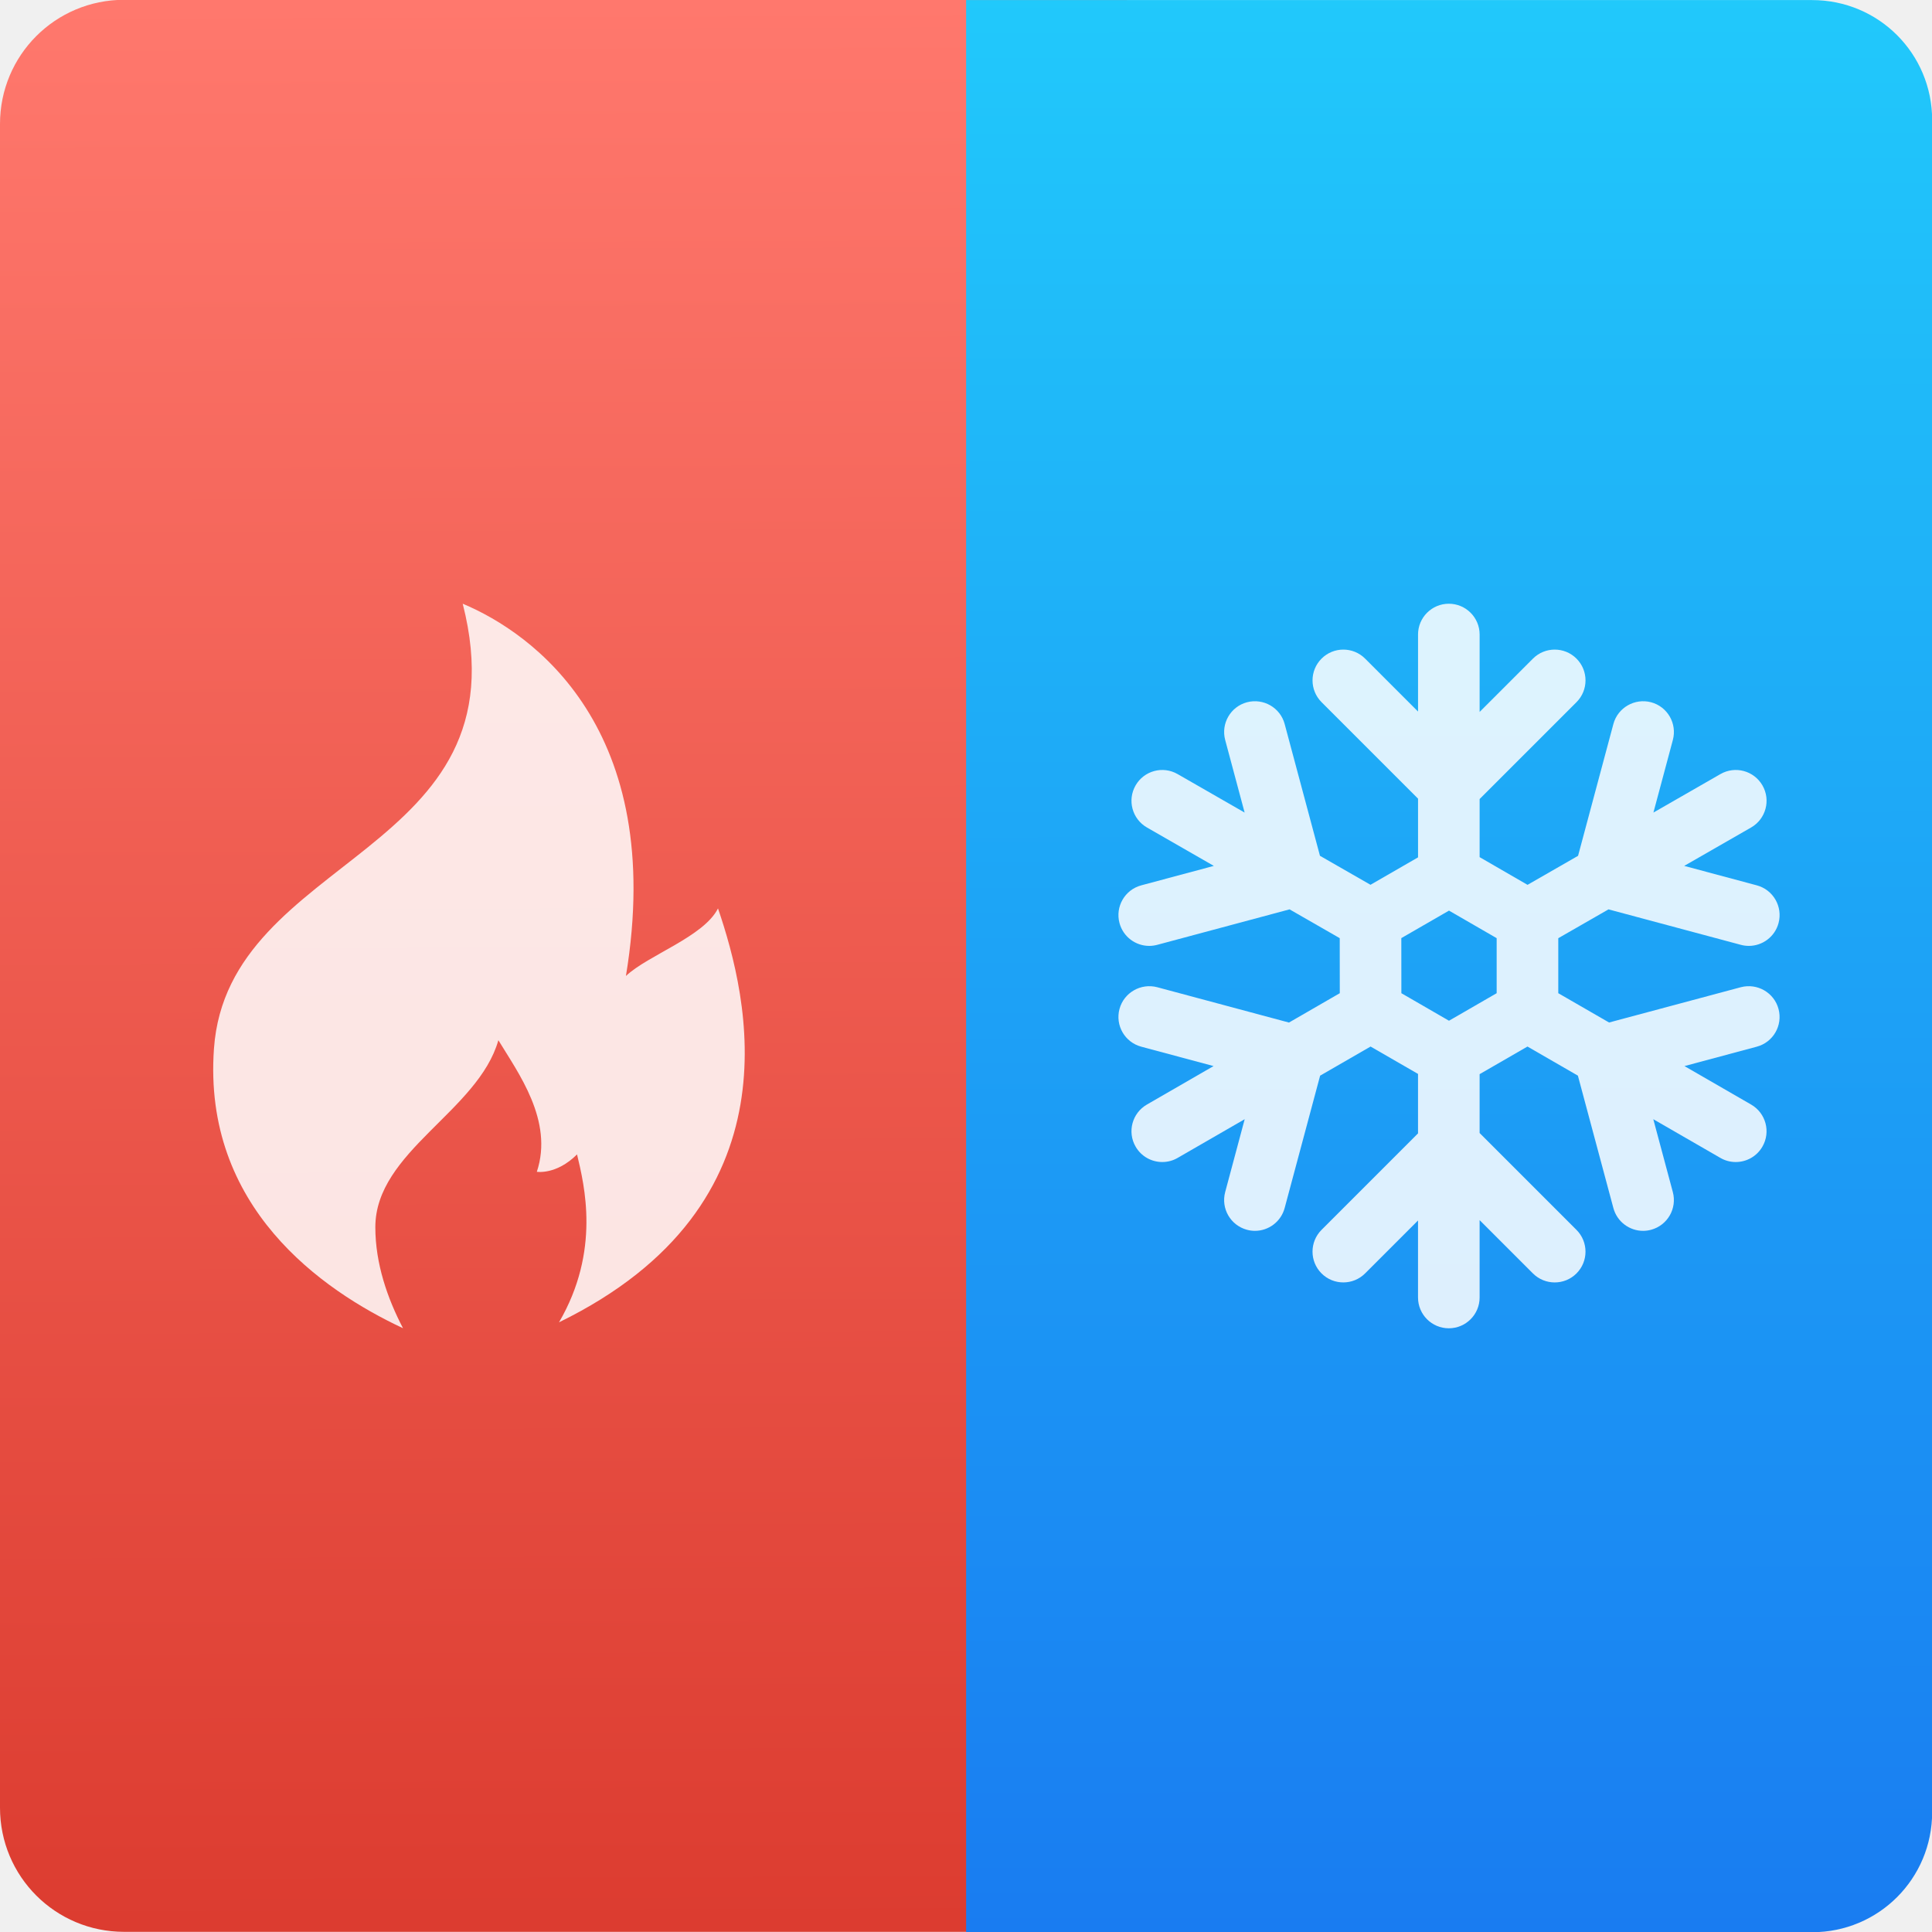
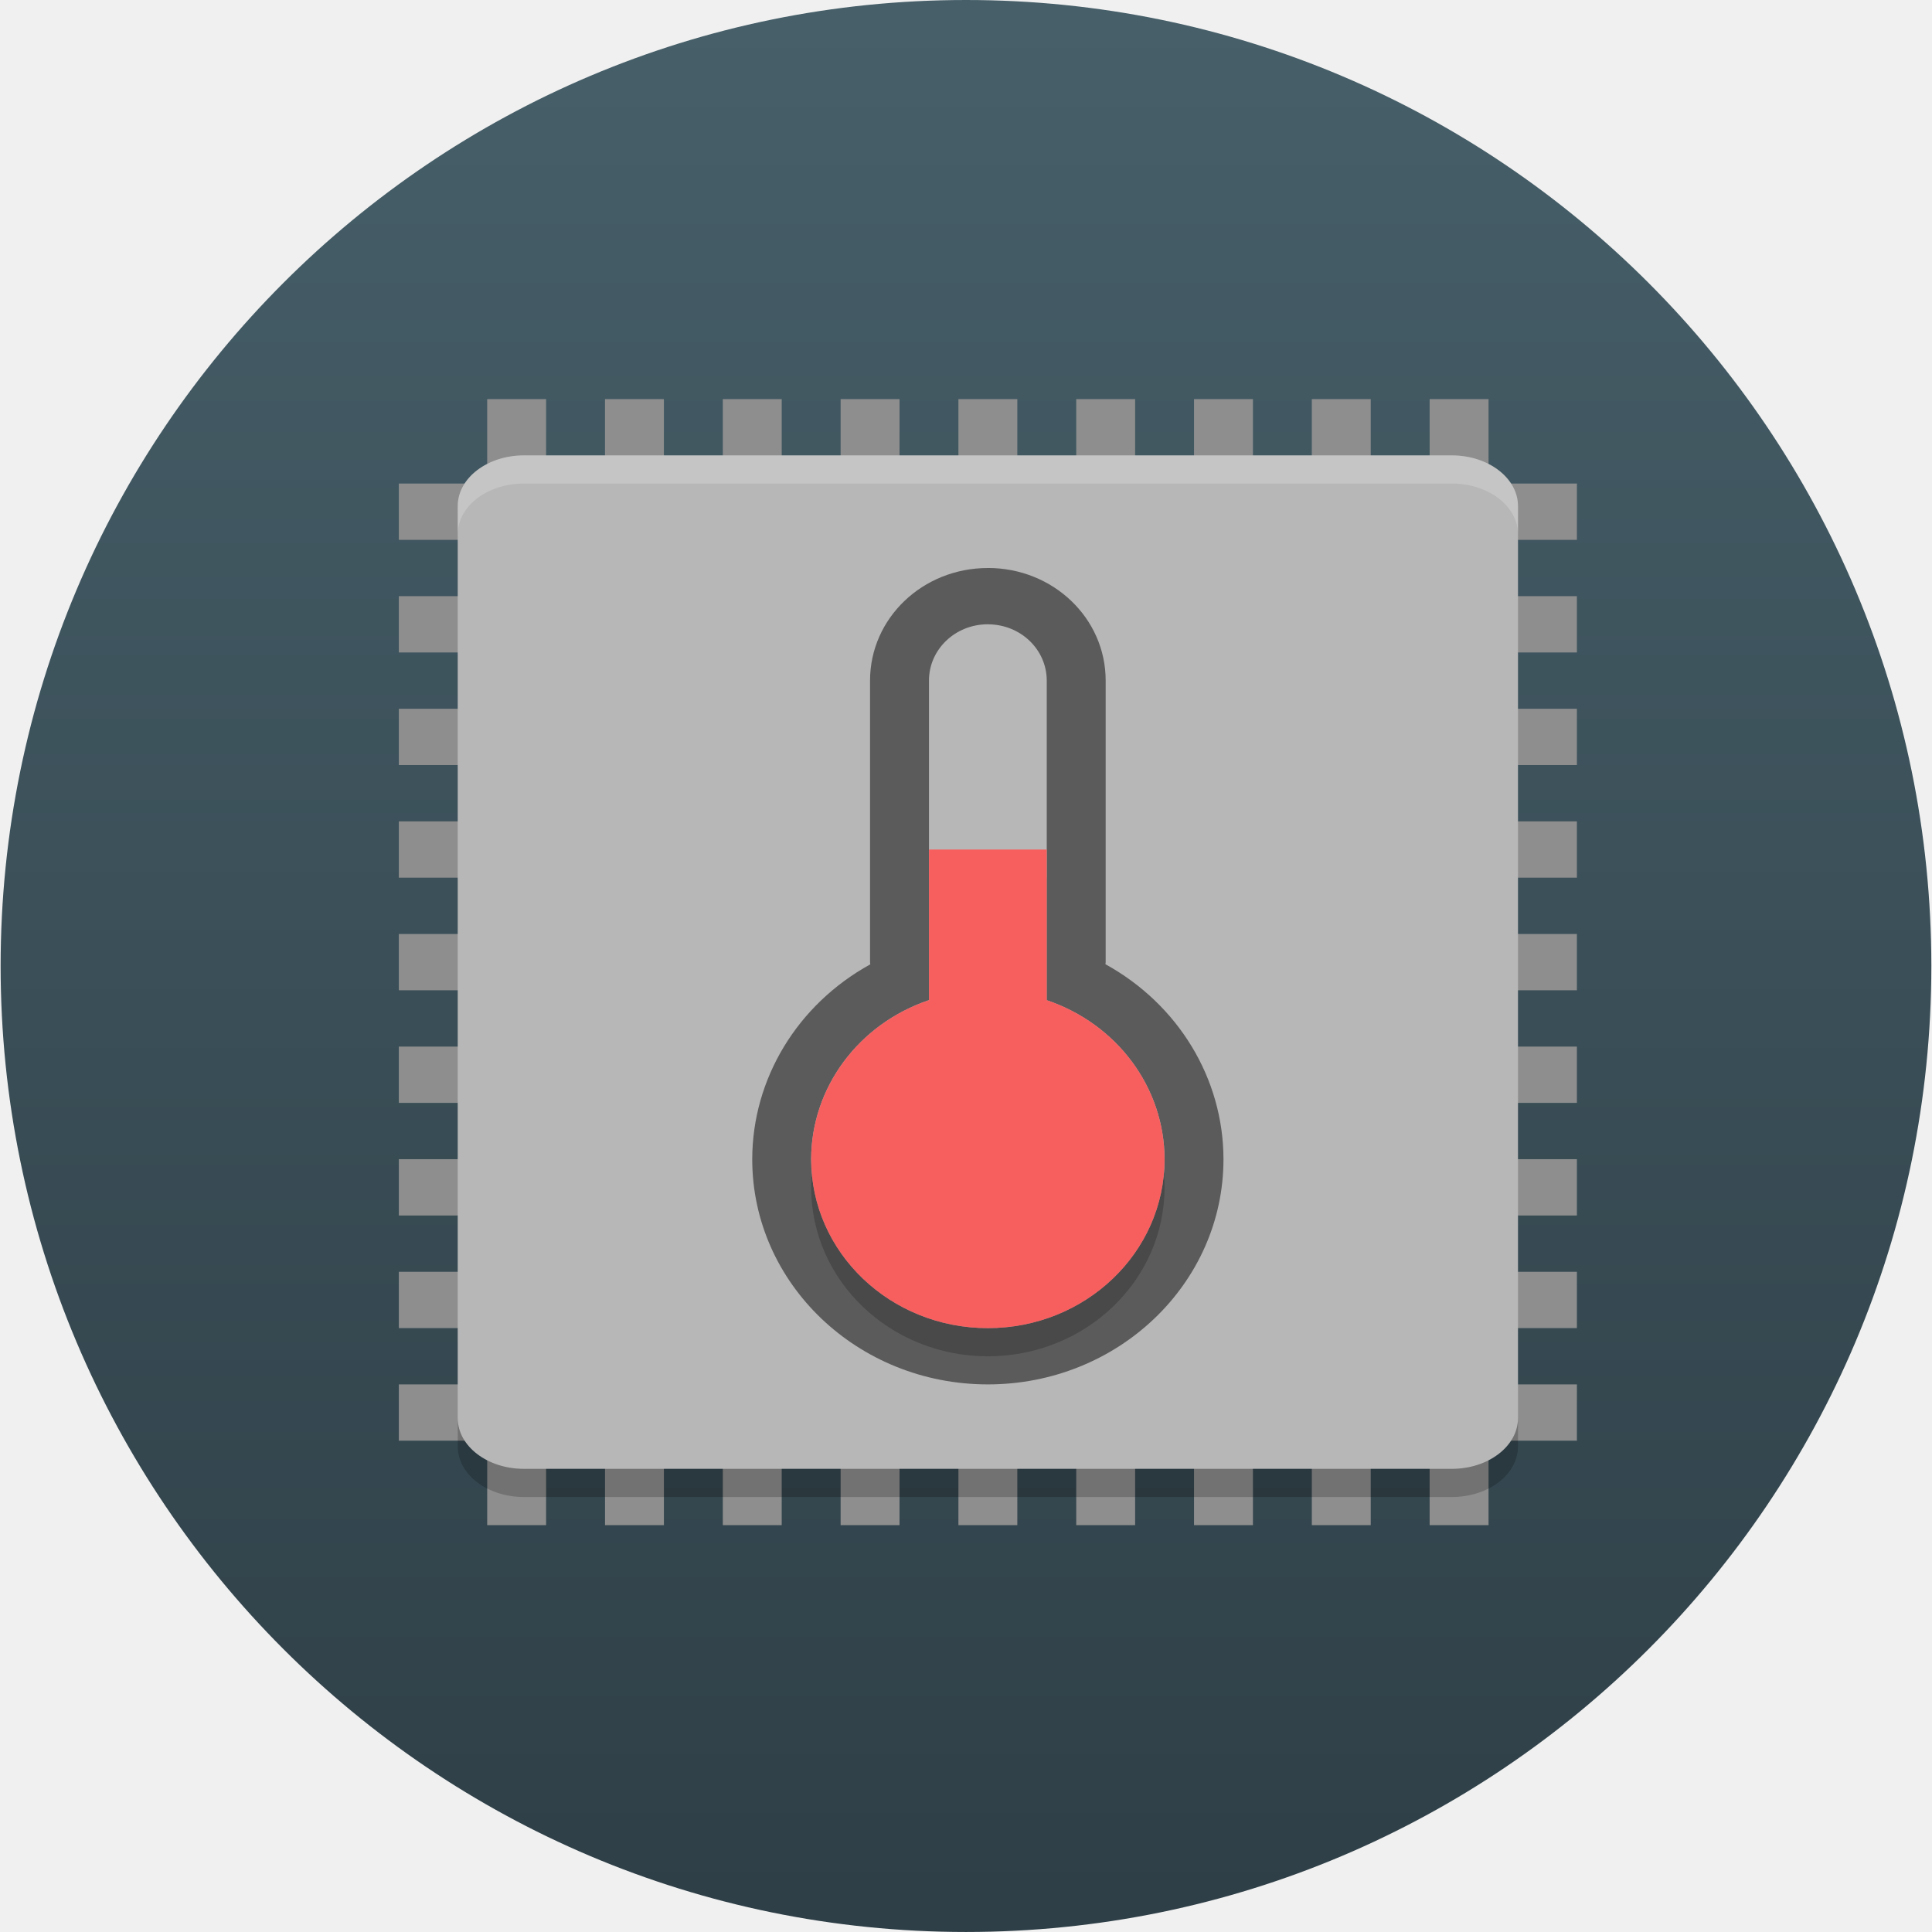
- <svg xmlns="http://www.w3.org/2000/svg" viewBox="0 0 48 48">
-   <defs>
-     <linearGradient gradientTransform="matrix(1.77384 0 0 1.71427-5.989 28.572)" gradientUnits="userSpaceOnUse" y2="-9.596" x2="3.118" y1="-9.504" x1="-23.821" id="0">
-       <stop stop-color="#dc3c30" />
-       <stop stop-color="#ff786d" offset="1" />
+ <svg xmlns="http://www.w3.org/2000/svg" xmlns:ns2="http://www.openswatchbook.org/uri/2009/osb" xmlns:xlink="http://www.w3.org/1999/xlink" viewBox="0 0 48 48" id="svg2" version="1.1">
+   <defs id="defs4">
+     <linearGradient id="linearGradient3764" x1="1" x2="47" gradientUnits="userSpaceOnUse" gradientTransform="matrix(0,-1,1,0,-1.5e-6,48)">
+       <stop stop-color="#436769" stop-opacity="1" id="stop7" />
+       <stop offset="1" stop-color="#4b7376" stop-opacity="1" id="stop9" />
    </linearGradient>
-     <linearGradient gradientUnits="userSpaceOnUse" y2="9.975" x2="86.5" y1="9.995" x1="38.42" id="1">
-       <stop stop-color="#197cf1" />
-       <stop stop-color="#21c9fb" offset="1" />
+     <clipPath id="clipPath-475650238">
+       <g transform="translate(0,-1004.362)" id="g12">
+         <path d="m -24 13 c 0 1.105 -0.672 2 -1.5 2 -0.828 0 -1.5 -0.895 -1.5 -2 0 -1.105 0.672 -2 1.5 -2 0.828 0 1.5 0.895 1.5 2 z" transform="matrix(15.33333,0,0,11.5,415,878.8622)" fill="#1890d0" id="path14" />
+       </g>
+     </clipPath>
+     <clipPath id="clipPath-483987597">
+       <g transform="translate(0,-1004.362)" id="g17">
+         <path d="m -24 13 c 0 1.105 -0.672 2 -1.5 2 -0.828 0 -1.5 -0.895 -1.5 -2 0 -1.105 0.672 -2 1.5 -2 0.828 0 1.5 0.895 1.5 2 z" transform="matrix(15.33333,0,0,11.5,415,878.8622)" fill="#1890d0" id="path19" />
+       </g>
+     </clipPath>
+     <linearGradient id="linearGradient5002">
+       <stop style="stop-color:#2e5d89;stop-opacity:1" offset="0" id="stop5004" />
+       <stop style="stop-color:#1b92f4;stop-opacity:1" offset="1" id="stop5006" />
+     </linearGradient>
+     <linearGradient y2="527.798" x2="415.571" y1="512.798" x1="400.571" gradientUnits="userSpaceOnUse" id="linearGradient4352" xlink:href="#linearGradient5002" gradientTransform="translate(-54,1.000039)" />
+     <linearGradient id="linearGradient4232">
+       <stop id="stop4234-0" offset="0" style="stop-color:#3889e9;stop-opacity:1" />
+       <stop id="stop4236" offset="1" style="stop-color:#5ea5fb;stop-opacity:1" />
+     </linearGradient>
+     <linearGradient xlink:href="#linearGradient4232" id="linearGradient3426" x1="399.571" y1="545.798" x2="399.571" y2="517.798" gradientUnits="userSpaceOnUse" />
+     <linearGradient xlink:href="#linearGradient4191" id="linearGradient4288-9" x1="400.556" y1="546.927" x2="400.556" y2="516.475" gradientUnits="userSpaceOnUse" />
+     <linearGradient id="linearGradient4231">
+       <stop id="stop4233" offset="0" style="stop-color:#016ed4;stop-opacity:1" />
+       <stop id="stop4235" offset="1" style="stop-color:#00b1ff;stop-opacity:1" />
+     </linearGradient>
+     <linearGradient gradientUnits="userSpaceOnUse" y2="307.753" x2="-328.21" y1="649.741" x1="-324.944" id="linearGradient4237-0" xlink:href="#linearGradient4231" />
+     <linearGradient ns2:paint="gradient" id="linearGradient4207">
+       <stop id="stop3371" offset="0" style="stop-color:#3498db;stop-opacity:1;" />
+       <stop id="stop3373" offset="1" style="stop-color:#3498db;stop-opacity:0;" />
+     </linearGradient>
+     <linearGradient id="linearGradient4422">
+       <stop style="stop-color:#ff9300;stop-opacity:1" offset="0" id="stop4424" />
+       <stop style="stop-color:#ffd702;stop-opacity:1" offset="1" id="stop4426" />
+     </linearGradient>
+     <linearGradient id="linearGradient4191">
+       <stop style="stop-color:#2e3e46;stop-opacity:1" offset="0" id="stop4193" />
+       <stop style="stop-color:#47606a;stop-opacity:1" offset="1" id="stop4195" />
+     </linearGradient>
+     <linearGradient xlink:href="#linearGradient4232" id="linearGradient4353" gradientUnits="userSpaceOnUse" x1="399.571" y1="545.798" x2="399.571" y2="517.798" />
+     <linearGradient xlink:href="#linearGradient4231" id="linearGradient4355" gradientUnits="userSpaceOnUse" x1="-324.944" y1="649.741" x2="-328.21" y2="307.753" />
+     <linearGradient xlink:href="#linearGradient4231" id="linearGradient4357" gradientUnits="userSpaceOnUse" x1="-324.944" y1="649.741" x2="-328.21" y2="307.753" />
+     <linearGradient xlink:href="#linearGradient4231" id="linearGradient4359" gradientUnits="userSpaceOnUse" x1="-324.944" y1="649.741" x2="-328.21" y2="307.753" />
+     <linearGradient xlink:href="#linearGradient4231" id="linearGradient4361" gradientUnits="userSpaceOnUse" x1="-324.944" y1="649.741" x2="-328.21" y2="307.753" />
+     <linearGradient id="linearGradient4422-3">
+       <stop id="stop4424-5" offset="0" style="stop-color:#197ff1;stop-opacity:1" />
+       <stop id="stop4426-5" offset="1" style="stop-color:#21c6fb;stop-opacity:1" />
    </linearGradient>
  </defs>
-   <g transform="matrix(0-1 1 0 10.804-.449)">
-     <path d="m-45.36-10.804h41.831c1.709 0 3.085 1.376 3.085 3.085v24.915h-3.085-41.831-3.085v-24.915c0-1.709 1.376-3.085 3.085-3.085" fill="url(#0)" />
-     <path transform="matrix(.99999 0 0 .99999-86.83 15.07)" d="m38.38-1.871h48v4.779 16.24c0 1.652-1.33 2.982-2.982 2.982h-42.04c-1.652 0-2.982-1.33-2.982-2.982v-16.24-4.779" fill="url(#1)" fill-rule="evenodd" />
+   <g id="g33" />
+   <g transform="translate(-384.5558,-499.798)" id="layer1">
+     <g transform="translate(-53.71562,0.2350006)" id="layer1-2">
+       <path id="circle4309-6" style="opacity:1;fill:url(#linearGradient4352);fill-opacity:1;stroke:none;stroke-width:2;stroke-linecap:round;stroke-linejoin:round;stroke-miterlimit:4;stroke-dasharray:none;stroke-opacity:1" r="10" cy="519.798" cx="408.571" d="" />
+       <g id="layer1-0" transform="translate(65.688,-6.377541)">
+         <g id="g4358" transform="translate(-0.4001359,0)">
+           <g id="g4907">
+             <g transform="matrix(1.551197,0,0,1.552208,-224.4062,-295.6789)" id="layer1-3">
+               <circle style="opacity:1;fill:url(#linearGradient4353);fill-opacity:1;stroke:none;stroke-width:4;stroke-miterlimit:4;stroke-dasharray:none;stroke-dashoffset:0;stroke-opacity:1" id="ellipse4233" cx="400.571" cy="531.798" r="0" />
+               <g transform="matrix(1.05085,0,0,1.05085,-20.35317,-26.94005)" id="g4290">
+                 <circle style="opacity:1;fill:url(#linearGradient4288-9);fill-opacity:1;stroke:url(#linearGradient4288-9);stroke-width:1.427;stroke-miterlimit:4;stroke-dasharray:none;stroke-dashoffset:0;stroke-opacity:1" id="path3377" cx="400.571" cy="531.798" r="14" />
+                 <g id="layer1-22" transform="matrix(0.6280165,0,0,0.6280165,137.0014,200.0038)" />
+                 <g id="layer1-30" transform="matrix(0.9516102,0,0,0.9516102,-17.49592,34.42344)">
+                   <g id="g4207-2" transform="matrix(0.09021051,0,0,0.09021051,438.3362,482.0766)">
+                     <g id="g4571-9" transform="matrix(1.204087,0,0,1.204087,-35.71922,-130.8496)">
+                       <g transform="matrix(9.206295,0,0,9.206295,-4262.747,-3635.204)" id="layer1-5-32">
+                         <g transform="matrix(0.09021051,0,0,0.09021051,438.3362,482.0766)" id="g4207-8-0">
+                           <g transform="matrix(1.204087,0,0,1.204087,63.52082,-89.41129)" id="g4571-5-2">
+                             <g transform="matrix(15.075,0,0,15.075,-6218.922,-8263.619)" id="layer1-9-8">
+                               <circle style="opacity:1;fill:url(#linearGradient3426);fill-opacity:1;stroke:none;stroke-width:4;stroke-miterlimit:4;stroke-dasharray:none;stroke-dashoffset:0;stroke-opacity:1" id="ellipse4233-2" cx="400.571" cy="531.798" r="0" />
+                             </g>
+                           </g>
+                         </g>
+                       </g>
+                       <g style="display:inline" transform="matrix(9.206295,0,0,9.206295,-4388.458,-4368.38)" id="layer1-4-52" />
+                       <g id="g5299-3" transform="translate(-14.07353,-2.010505)">
+                         <g id="g4724-0" transform="matrix(0.9594637,0,0,0.9594637,-17.71079,32.81424)">
+                           <g transform="translate(107.0692,39.91938)" id="g6482-7">
+                             <g id="g4224-1" transform="translate(2.9510586e-6,-0.8787642)">
+                               <g transform="matrix(0.9482425,0,0,0.9482425,-4.646926,6.824388)" id="g5856-5" />
+                               <g id="g4222-5" transform="matrix(1.051075,0,0,1.051075,16.46024,-22.65007)">
+                                 <g id="g4235-8" transform="matrix(1.263185,0,0,1.263185,90.22739,-154.9607)" style="fill:url(#linearGradient4237-0);fill-opacity:1;stroke:none;stroke-width:15.27;stroke-miterlimit:4;stroke-dasharray:none">
+                                   <g style="fill:url(#linearGradient4361);fill-opacity:1;stroke:none;stroke-width:1.736;stroke-miterlimit:4;stroke-dasharray:none" id="layer1-14-6" transform="matrix(8.797127,0,0,8.797127,-3865.87,-4050.798)">
+                                     <g style="fill:url(#linearGradient4357);fill-opacity:1;stroke:none;stroke-width:1.034;stroke-miterlimit:4;stroke-dasharray:none" transform="matrix(1.678138,0,0,1.678138,-263.9189,-368.6503)" id="layer1-1-6">
+                                       <path cx="396.619" cy="526.612" r="13.408" id="path4693-0" style="opacity:1;fill:url(#linearGradient4355);fill-opacity:1;stroke:none;stroke-width:1.034;stroke-linecap:round;stroke-linejoin:round;stroke-miterlimit:4;stroke-dasharray:none;stroke-opacity:1" d="" />
+                                     </g>
+                                     <g transform="matrix(1.090726,0,0,1.090726,-87.78323,-57.81163)" id="layer1-8-9" style="fill:url(#linearGradient4359);fill-opacity:1;stroke:none;stroke-width:1.591;stroke-miterlimit:4;stroke-dasharray:none" />
+                                   </g>
+                                 </g>
+                                 <g id="g4207-88-3" transform="matrix(0.8235306,0,0,0.8235306,-685.0886,86.35657)" />
+                               </g>
+                             </g>
+                           </g>
+                         </g>
+                       </g>
+                     </g>
+                   </g>
+                 </g>
+               </g>
+             </g>
+             <g transform="matrix(5.125934,0,0,5.125934,-1334.944,-2288.03)" id="text4631" style="font-style:normal;font-weight:normal;font-size:7.5px;line-height:125%;font-family:sans-serif;letter-spacing:0px;word-spacing:0px;fill:#000000;fill-opacity:1;stroke:none;stroke-width:1px;stroke-linecap:butt;stroke-linejoin:miter;stroke-opacity:1" />
+           </g>
+         </g>
+       </g>
+     </g>
  </g>
-   <g fill="#fff" fill-opacity=".848">
-     <path d="m418.19 245.16l-84.25 22.564-32.476-18.734v-35.16l32.11-18.436 84.62 22.674c1.701.454 3.41.678 5.104.678 8.692 0 16.646-5.805 18.995-14.598 2.815-10.508-3.415-21.307-13.922-24.12l-46.39-12.43 42.766-24.553c9.426-5.414 12.688-17.449 7.273-26.879-5.433-9.43-17.444-12.697-26.874-7.27l-42.854 24.611 12.427-46.41c2.812-10.505-3.409-21.306-13.921-24.12-10.442-2.739-21.285 3.422-24.1 13.92l-22.58 84.26-32.31 18.553-30.625-17.707v-37.15l61.931-61.93c7.688-7.692 7.688-20.15 0-27.844-7.69-7.691-20.15-7.691-27.842 0l-34.09 34.09v-49.49c0-10.872-8.817-19.688-19.69-19.688-10.871 0-19.688 8.815-19.688 19.688v49.24l-33.841-33.844c-7.691-7.691-20.15-7.691-27.843 0-7.691 7.692-7.691 20.15 0 27.844l61.684 61.683v37.544l-30.393 17.534-32.31-18.536-22.564-84.24c-2.811-10.498-13.603-16.676-24.1-13.92-10.506 2.812-16.741 13.613-13.926 24.12l12.426 46.4-42.852-24.604c-9.447-5.428-21.472-2.168-26.878 7.275-5.411 9.432-2.148 21.459 7.281 26.873l42.762 24.553-46.39 12.43c-10.507 2.812-16.74 13.611-13.926 24.12 2.355 8.793 10.307 14.598 19 14.598 1.693 0 3.403-.224 5.109-.678l84.63-22.682 32.07 18.412.033 35.19-32.486 18.768-84.25-22.598c-10.433-2.738-21.291 3.43-24.11 13.924-2.814 10.504 3.419 21.306 13.926 24.1l46.22 12.397-42.641 24.616c-9.413 5.441-12.643 17.472-7.199 26.886 3.647 6.336 10.263 9.844 17.06 9.844 3.337 0 6.724-.83 9.827-2.646l42.857-24.732-12.473 46.577c-2.815 10.522 3.42 21.29 13.926 24.12 1.701.461 3.41.679 5.104.679 8.689 0 16.641-5.814 18.996-14.613l22.676-84.61 32.25-18.609 30.335 17.504v38.02l-61.684 61.685c-7.691 7.69-7.691 20.15 0 27.842 3.846 3.846 8.875 5.752 13.921 5.752 5.03 0 10.08-1.906 13.922-5.752l33.841-33.842v49.23c0 10.892 8.817 19.689 19.688 19.689 10.873 0 19.691-8.799 19.691-19.689v-49.47l34.09 34.09c3.845 3.846 8.874 5.752 13.921 5.752 5.05 0 10.08-1.906 13.921-5.752 7.688-7.693 7.688-20.15 0-27.842l-61.931-61.931v-37.627l30.595-17.658 32.24 18.609 22.676 84.61c2.352 8.799 10.304 14.613 18.992 14.613 1.688 0 3.402-.218 5.107-.679 10.512-2.829 16.732-13.597 13.921-24.12l-12.487-46.577 42.873 24.732c3.104 1.814 6.49 2.646 9.828 2.646 6.797 0 13.411-3.508 17.06-9.844 5.443-9.414 2.215-21.443-7.199-26.886l-42.641-24.612 46.22-12.398c10.507-2.797 16.737-13.6 13.922-24.1-2.798-10.496-13.611-16.677-24.1-13.925m-156.11 3.83l-30.472 17.599-30.45-17.6-.034-35.22 30.484-17.587 30.472 17.613v35.19" fill="#fff" fill-opacity=".848" transform="matrix(.03886 0 0 .03886 27 15)" />
+   <g transform="matrix(0.7317117,0,0,0.6994178,6.982326,7.117713)" style="fill:#8e8e8e" id="g40">
+     <g id="g20">
+       <rect width="2" height="40" x="27" y="-44" transform="rotate(90)" id="rect2" />
+       <rect width="2" height="40" x="23" y="-44" transform="rotate(90)" id="rect4" />
+       <rect width="2" height="40" x="19" y="-44" transform="rotate(90)" id="rect6" />
+       <rect width="2" height="40" x="15" y="-44" transform="rotate(90)" id="rect8" />
+       <rect width="2" height="40" x="31" y="-44" transform="rotate(90)" id="rect10" />
+       <rect width="2" height="40" x="35" y="-44" transform="rotate(90)" id="rect12" />
+       <rect width="2" height="40" x="39" y="-44" transform="rotate(90)" id="rect14" />
+       <rect width="2" height="40" x="11" y="-44" transform="rotate(90)" id="rect16" />
+       <rect width="2" height="40" x="7" y="-44" transform="rotate(90)" id="rect18" />
+     </g>
+     <rect width="2" height="40" x="23" y="4" id="rect22" />
+     <rect width="2" height="40" x="19" y="4" id="rect24" />
+     <rect width="2" height="40" x="15" y="4" id="rect26" />
+     <rect width="2" height="40" x="11" y="4" id="rect28" />
+     <rect width="2" height="40" x="27" y="4" id="rect30" />
+     <rect width="2" height="40" x="31" y="4" id="rect32" />
+     <rect width="2" height="40" x="35" y="4" id="rect34" />
+     <rect width="2" height="40" x="7" y="4" id="rect36" />
+     <rect width="2" height="40" x="39" y="4" id="rect38" />
  </g>
-   <g fill="#fff" fill-opacity=".848">
-     <path d="m174.27 155.65c3.862-3.64 13.564-6.834 16.05-11.774 5.286 15.507 14.383 51.621-27.717 72.16 7.265-12.473 4.426-23.867 3.14-29.27-3.616 3.6-7.01 3.03-7.01 3.03 2.962-8.913-3.273-17.272-6.705-22.943-3.515 12.393-21.452 19.418-21.452 32.606 0 6.335 2.106 12.404 4.824 17.608-14.208-6.643-34.929-21.14-32.959-48.755 2.428-34.04 54.599-33.637 43.37-77.56 12.23 5.126 35.575 21.771 28.457 64.891" fill="#fff" fill-opacity=".848" transform="matrix(.1425 0 0 .1425-9.282 2.067)" />
-   </g>
+   <rect style="fill:#b7b7b7;stroke-width:0.715" width="25.179" height="26.342" x="-36.493" y="-37.714" rx="1.259" ry="1.646" transform="matrix(0,-1,-1,0,0,0)" id="rect42" />
+   <path style="opacity:0.2;fill:#ffffff;stroke-width:0.715" d="m 13.019,11.314 c -0.912,0 -1.646,0.562 -1.646,1.26 v 0.699 c 0,-0.697 0.734,-1.26 1.646,-1.26 h 23.049 c 0.912,0 1.646,0.562 1.646,1.26 v -0.699 c 0,-0.697 -0.735,-1.26 -1.646,-1.26 z" id="path44" />
+   <path style="opacity:0.2;stroke-width:0.715" d="m 11.373,35.234 v 0.699 c 0,0.697 0.734,1.26 1.646,1.26 h 23.049 c 0.912,0 1.646,-0.562 1.646,-1.26 v -0.699 c 0,0.697 -0.735,1.26 -1.646,1.26 H 13.019 c -0.912,0 -1.646,-0.562 -1.646,-1.26 z" id="path46" />
+   <path style="opacity:0.5;fill-rule:evenodd;stroke-width:0.715" d="m 24.543,14.112 c -1.621,0 -2.927,1.248 -2.927,2.798 v 6.994 c 0,0.019 0.005,0.036 0.006,0.055 a 5.854,5.595 0 0 0 -2.933,4.841 5.854,5.595 0 0 0 5.854,5.595 5.854,5.595 0 0 0 5.854,-5.595 5.854,5.595 0 0 0 -2.933,-4.844 c 7.32e-4,-0.017 0.006,-0.034 0.006,-0.052 V 16.909 c 0,-1.55 -1.305,-2.798 -2.927,-2.798 z m 0,1.399 c 0.811,0 1.463,0.624 1.463,1.399 v 7.94 a 4.39,4.197 0 0 1 2.927,3.95 4.39,4.197 0 0 1 -4.39,4.197 4.39,4.197 0 0 1 -4.39,-4.197 4.39,4.197 0 0 1 2.927,-3.952 V 16.909 c 0,-0.775 0.653,-1.399 1.463,-1.399 z" id="path48" />
+   <path style="opacity:0.2;stroke-width:0.715" d="m 23.08,21.806 v 3.742 c -1.752,0.592 -2.925,2.175 -2.927,3.952 0,2.318 1.966,4.197 4.39,4.197 2.425,0 4.39,-1.879 4.39,-4.197 -0.003,-1.776 -1.175,-3.359 -2.927,-3.951 v -3.743 z" id="path50" />
+   <path style="fill:#f75f5f;stroke-width:0.715" d="m 23.08,21.106 v 3.742 c -1.752,0.592 -2.925,2.175 -2.927,3.952 0,2.318 1.966,4.197 4.39,4.197 2.425,0 4.39,-1.879 4.39,-4.197 -0.003,-1.776 -1.175,-3.359 -2.927,-3.951 v -3.743 z" id="path52" />
</svg>
